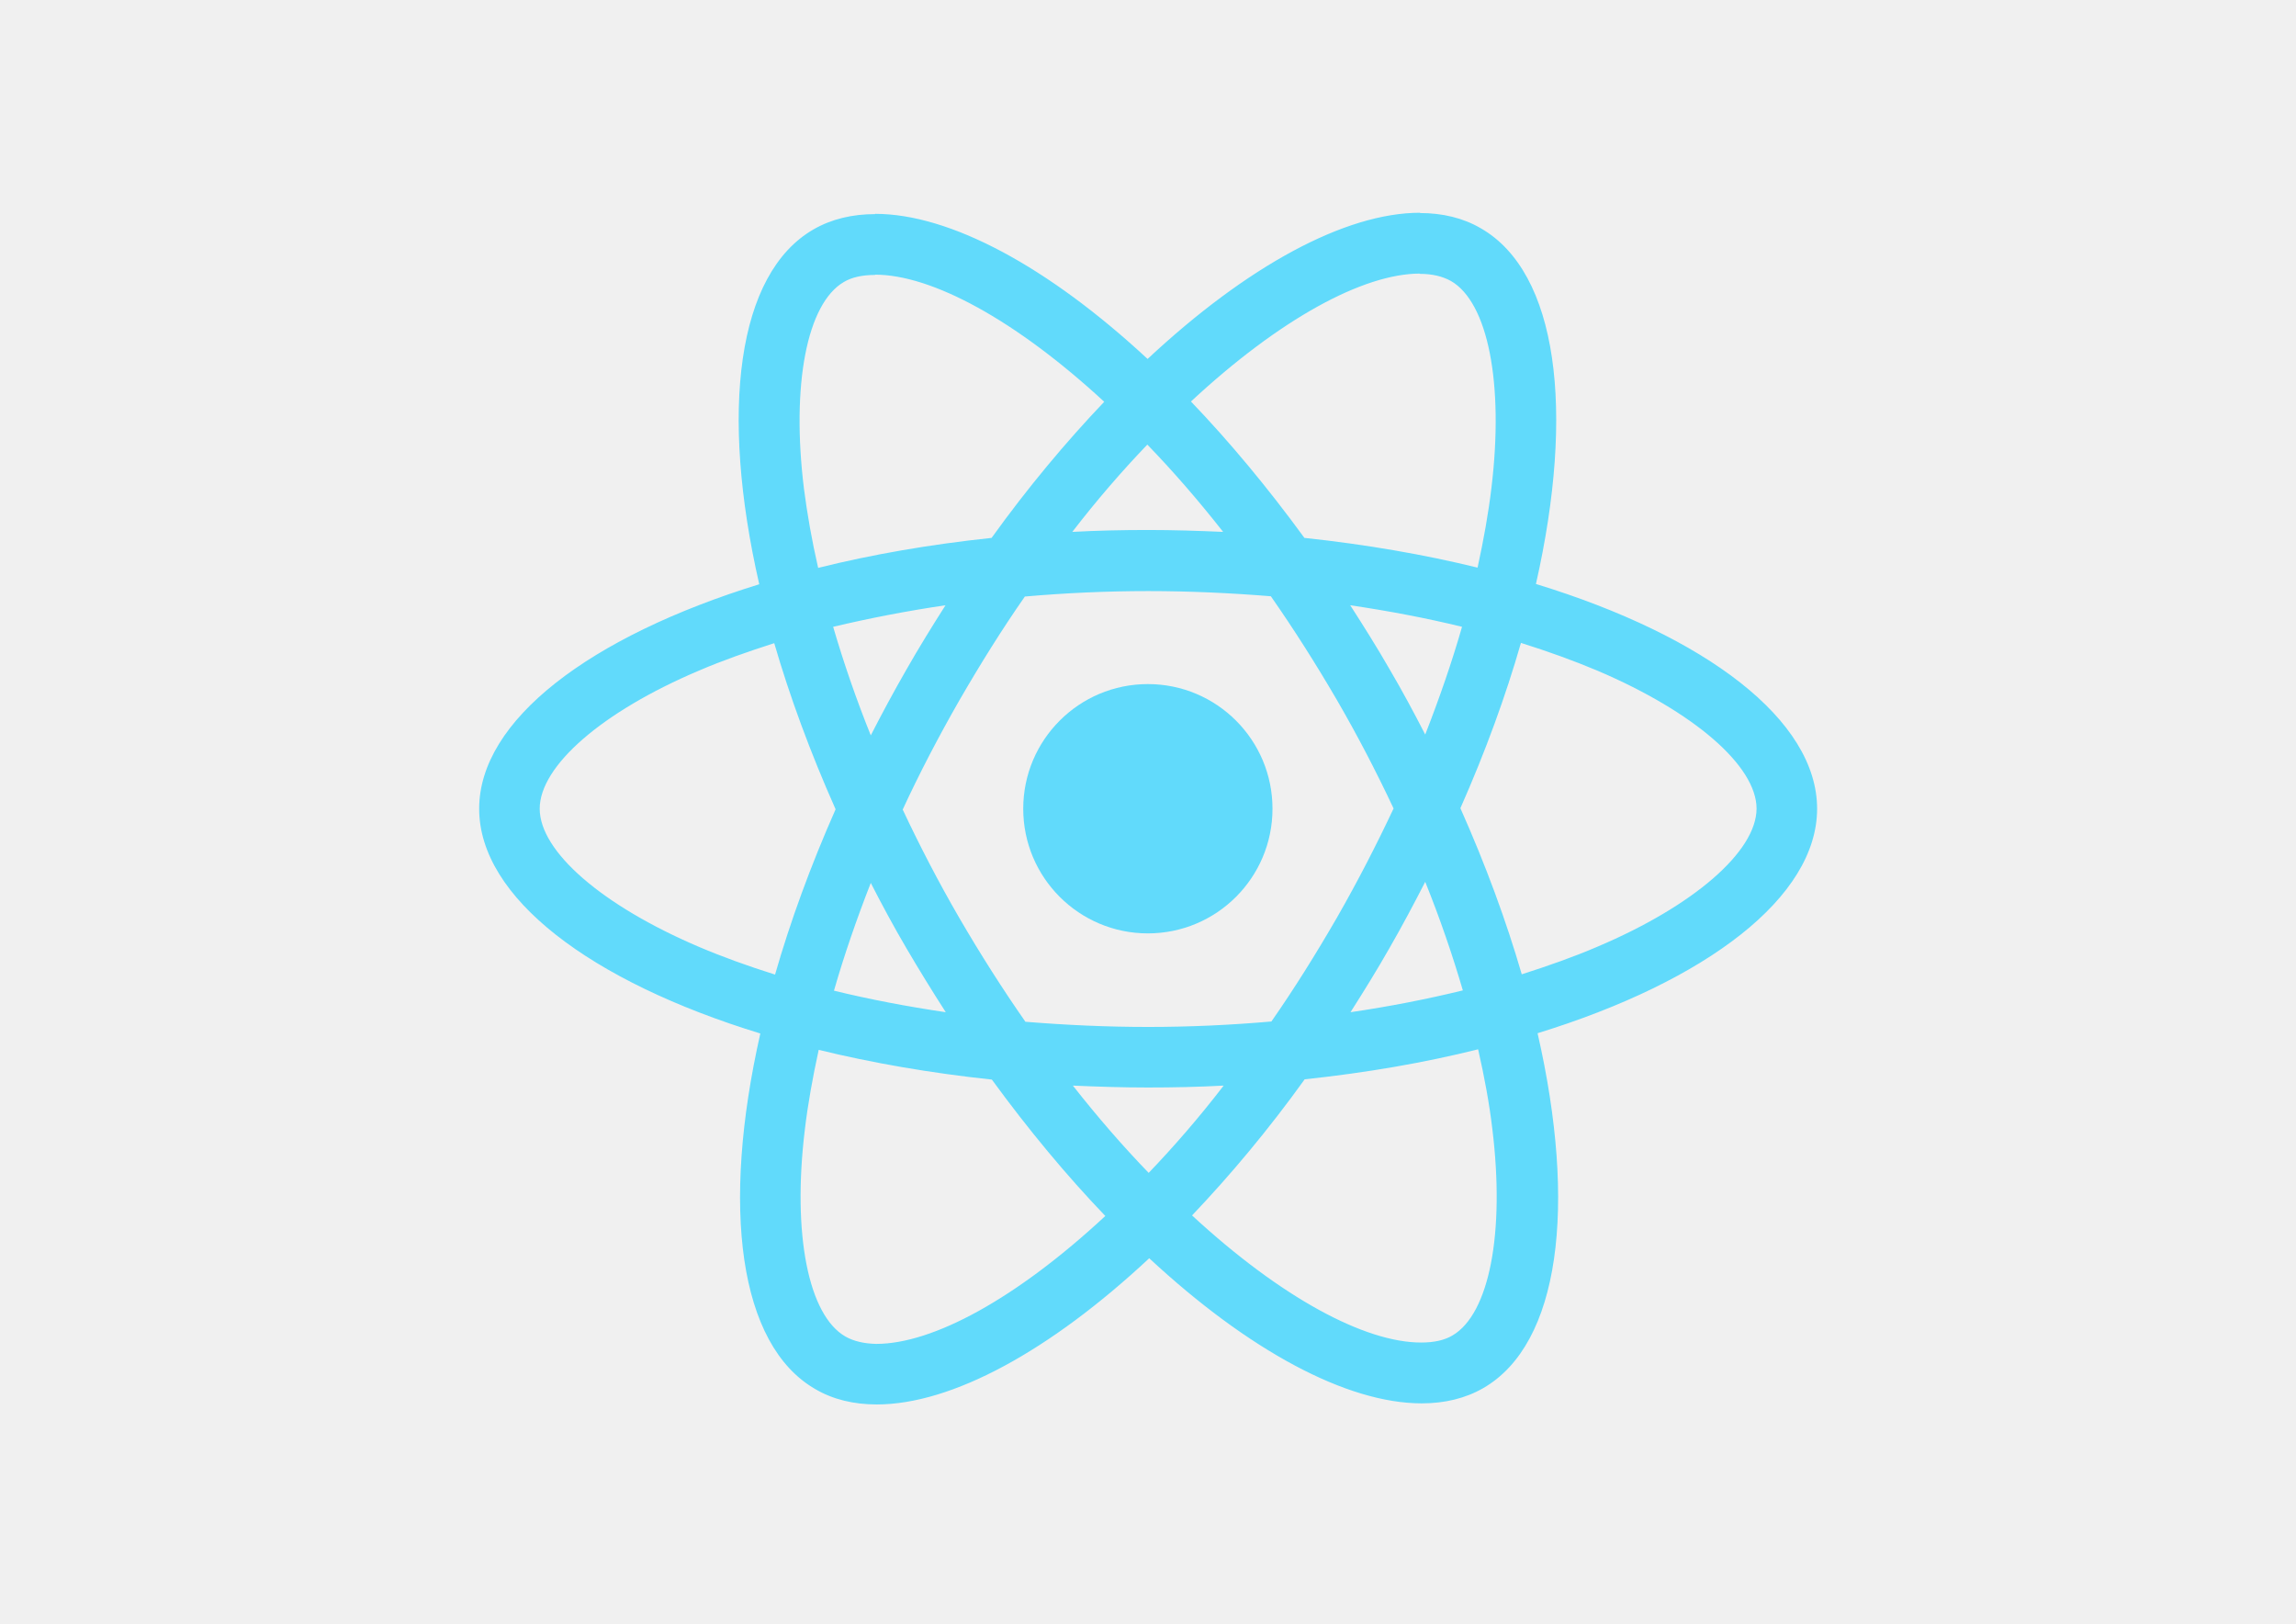
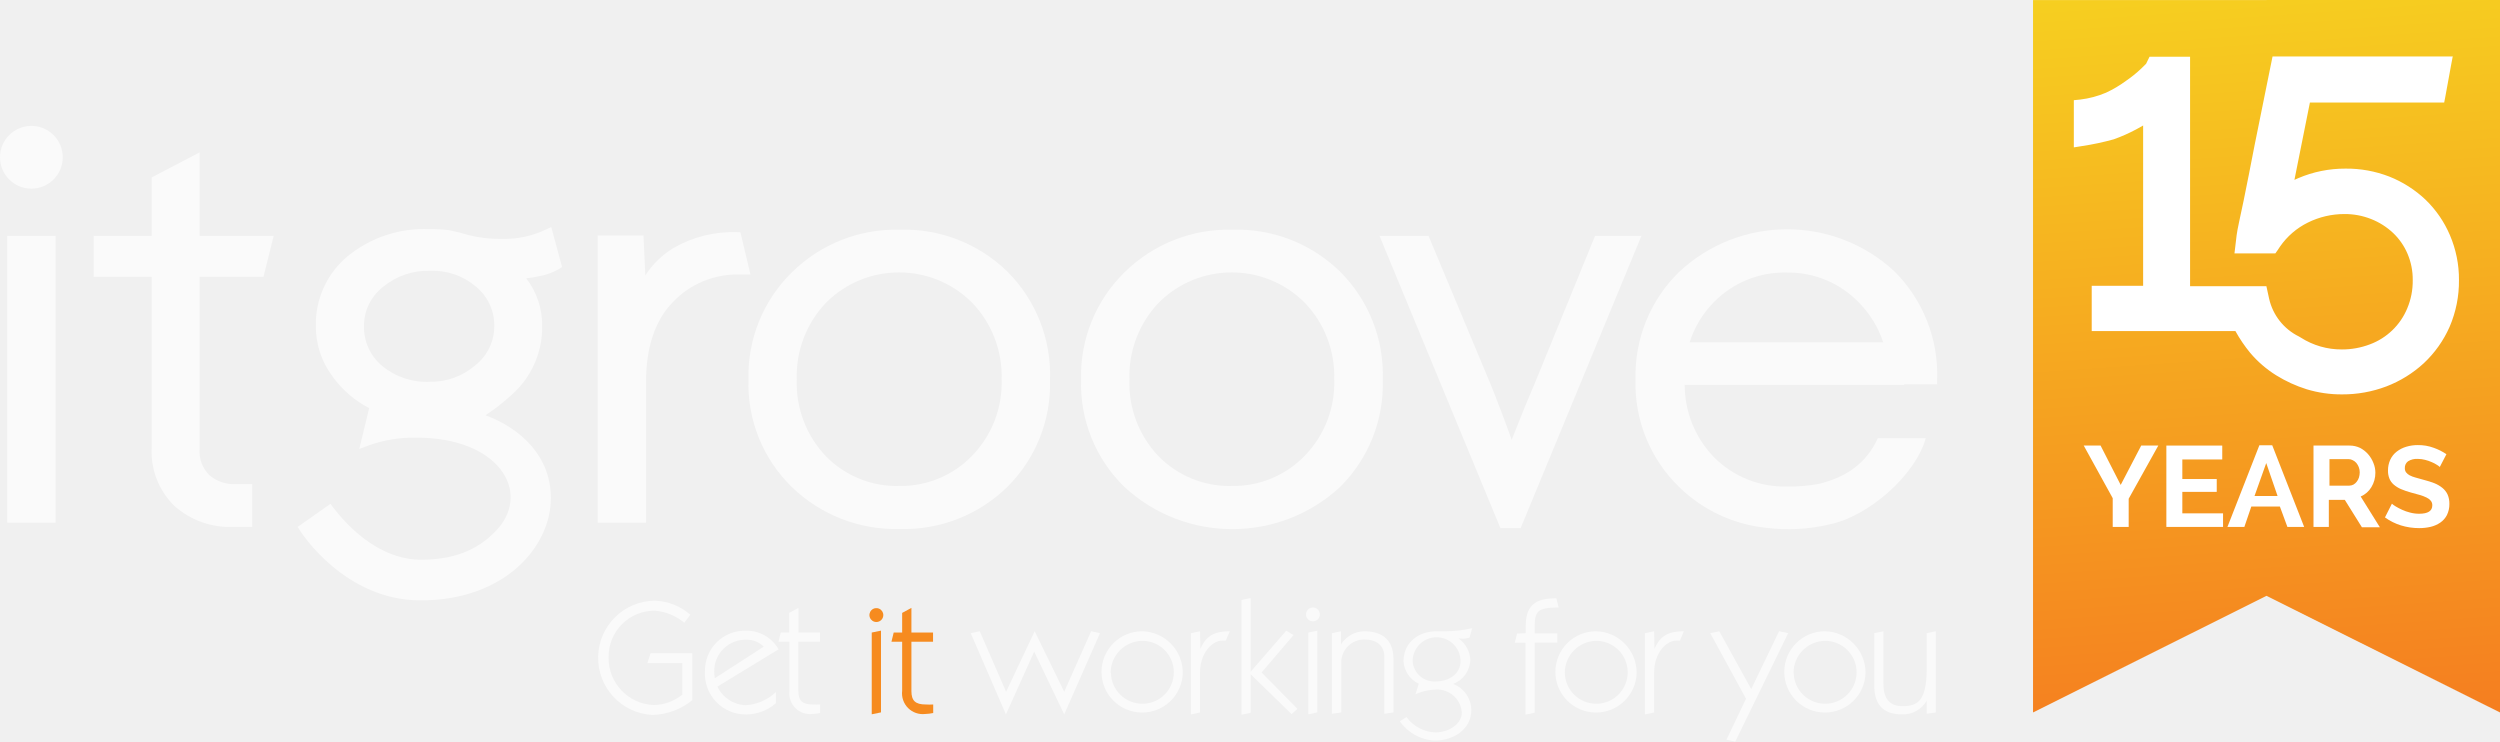
- <svg xmlns="http://www.w3.org/2000/svg" viewBox="0 0 841.9 595.3">
-   <g fill="#61DAFB">
-     <path d="M666.3 296.5c0-32.5-40.7-63.3-103.1-82.4 14.4-63.6 8-114.2-20.2-130.4-6.5-3.8-14.1-5.6-22.4-5.6v22.3c4.6 0 8.3.9 11.4 2.6 13.6 7.8 19.5 37.5 14.9 75.7-1.1 9.4-2.9 19.3-5.1 29.4-19.6-4.8-41-8.5-63.5-10.9-13.5-18.5-27.5-35.3-41.6-50 32.6-30.3 63.2-46.9 84-46.9V78c-27.5 0-63.5 19.6-99.9 53.6-36.4-33.8-72.4-53.2-99.9-53.2v22.3c20.7 0 51.4 16.5 84 46.6-14 14.7-28 31.4-41.3 49.9-22.6 2.4-44 6.1-63.6 11-2.3-10-4-19.7-5.2-29-4.7-38.2 1.1-67.9 14.6-75.8 3-1.8 6.9-2.6 11.5-2.6V78.5c-8.4 0-16 1.8-22.6 5.6-28.1 16.2-34.4 66.7-19.9 130.1-62.2 19.2-102.7 49.9-102.7 82.3 0 32.5 40.7 63.3 103.1 82.4-14.4 63.6-8 114.2 20.2 130.4 6.5 3.8 14.1 5.6 22.5 5.6 27.5 0 63.5-19.6 99.9-53.6 36.4 33.8 72.4 53.2 99.9 53.2 8.4 0 16-1.8 22.6-5.6 28.1-16.2 34.4-66.7 19.9-130.1 62-19.1 102.5-49.9 102.5-82.3zm-130.2-66.7c-3.7 12.9-8.3 26.2-13.5 39.5-4.1-8-8.4-16-13.1-24-4.6-8-9.5-15.8-14.4-23.4 14.2 2.1 27.9 4.7 41 7.9zm-45.8 106.5c-7.8 13.5-15.8 26.3-24.1 38.2-14.9 1.3-30 2-45.2 2-15.1 0-30.2-.7-45-1.9-8.3-11.9-16.4-24.6-24.2-38-7.6-13.1-14.5-26.4-20.8-39.8 6.2-13.4 13.2-26.8 20.7-39.9 7.8-13.5 15.8-26.3 24.1-38.2 14.9-1.3 30-2 45.2-2 15.1 0 30.2.7 45 1.9 8.3 11.9 16.4 24.6 24.2 38 7.6 13.1 14.5 26.4 20.8 39.8-6.3 13.4-13.2 26.8-20.7 39.9zm32.3-13c5.4 13.4 10 26.8 13.8 39.8-13.1 3.2-26.9 5.9-41.2 8 4.9-7.7 9.8-15.6 14.4-23.7 4.6-8 8.9-16.1 13-24.1zM421.2 430c-9.3-9.6-18.6-20.3-27.8-32 9 .4 18.2.7 27.5.7 9.4 0 18.7-.2 27.8-.7-9 11.7-18.3 22.4-27.5 32zm-74.4-58.9c-14.2-2.1-27.9-4.7-41-7.9 3.7-12.9 8.3-26.2 13.5-39.5 4.1 8 8.4 16 13.1 24 4.7 8 9.5 15.8 14.4 23.4zM420.7 163c9.3 9.6 18.6 20.3 27.8 32-9-.4-18.2-.7-27.5-.7-9.4 0-18.7.2-27.8.7 9-11.7 18.3-22.4 27.5-32zm-74 58.9c-4.9 7.7-9.8 15.6-14.4 23.7-4.6 8-8.9 16-13 24-5.4-13.4-10-26.8-13.8-39.8 13.1-3.1 26.9-5.8 41.2-7.9zm-90.5 125.2c-35.4-15.1-58.3-34.9-58.3-50.6 0-15.7 22.9-35.6 58.3-50.6 8.6-3.7 18-7 27.7-10.1 5.7 19.6 13.2 40 22.5 60.9-9.2 20.8-16.6 41.1-22.2 60.6-9.9-3.1-19.3-6.5-28-10.2zM310 490c-13.6-7.8-19.5-37.5-14.9-75.7 1.1-9.4 2.9-19.3 5.1-29.4 19.6 4.8 41 8.5 63.5 10.9 13.5 18.5 27.5 35.3 41.6 50-32.6 30.3-63.2 46.9-84 46.9-4.5-.1-8.3-1-11.3-2.7zm237.2-76.2c4.7 38.2-1.1 67.9-14.6 75.8-3 1.8-6.9 2.6-11.5 2.6-20.7 0-51.4-16.5-84-46.6 14-14.7 28-31.4 41.3-49.9 22.6-2.4 44-6.1 63.6-11 2.3 10.1 4.1 19.8 5.2 29.1zm38.5-66.7c-8.6 3.7-18 7-27.7 10.1-5.7-19.6-13.2-40-22.5-60.9 9.2-20.8 16.6-41.1 22.2-60.6 9.9 3.1 19.3 6.5 28.1 10.2 35.4 15.1 58.3 34.9 58.3 50.6-.1 15.7-23 35.6-58.4 50.6zM320.8 78.4z" />
-     <circle cx="420.9" cy="296.5" r="45.7" />
-     <path d="M520.5 78.1z" />
+ <svg xmlns="http://www.w3.org/2000/svg" viewBox="0 0 313.14 92.89">
+   <defs>
+     <style>.cls-1{fill:#fafafa;}.cls-2{fill:#f68b1f;}.cls-3{fill:#fafafa;}.cls-4{fill:url(#linear-gradient);}.cls-5{fill:#fff;}</style>
+     <linearGradient id="linear-gradient" x1="280.65" y1="-1.81" x2="287.14" y2="91.06" gradientUnits="userSpaceOnUse">
+       <stop offset="0" stop-color="#f6cf20" />
+       <stop offset="1" stop-color="#f57e20" />
+     </linearGradient>
+   </defs>
+   <g id="Layer_1" data-name="Layer 1">
+     <path class="cls-1" d="M86.71,87.7a8.19,8.19,0,0,1-5,1.85A7.16,7.16,0,0,1,82,75.24,7.1,7.1,0,0,1,86.47,77l-.76,1a6.61,6.61,0,0,0-3.66-1.51,5.75,5.75,0,0,0-5.82,5.82,5.88,5.88,0,0,0,5.64,6A5.79,5.79,0,0,0,85.47,87V83.05H81.09l.4-1.23h5.22Z" />
+     <path class="cls-1" d="M89.86,86a4.07,4.07,0,0,0,3.54,2.33,6,6,0,0,0,3.79-1.65v1.4a5.76,5.76,0,0,1-3.71,1.41,5.1,5.1,0,0,1-5.18-5.36A5,5,0,0,1,93.52,79a4.59,4.59,0,0,1,4,2.33Zm5.8-5a2.9,2.9,0,0,0-2.14-.87,3.92,3.92,0,0,0-4.06,4,3.8,3.8,0,0,0,.08.82Z" />
+     <path class="cls-1" d="M98.85,76.77l1.16-.63v3.09h2.7v1.15H100v6.18c0,1.22.51,1.68,1.79,1.68a7.47,7.47,0,0,0,.94,0v1.07a5.81,5.81,0,0,1-1,.12,2.59,2.59,0,0,1-2.85-2.85V80.38H97.51l.28-1.15h1.06Z" />
+     <path class="cls-2" d="M113,76.77l1.16-.63v3.09h2.71v1.15h-2.71v6.18c0,1.22.51,1.68,1.79,1.68a7.39,7.39,0,0,0,.94,0v1.07a5.7,5.7,0,0,1-1,.12A2.6,2.6,0,0,1,113,86.54V80.38h-1.34l.28-1.15H113Z" />
+     <path class="cls-1" d="M129.54,81.62,126,89.48h0l-4.41-10.17,1.13-.24,3.3,7.58,3.58-7.58,3.7,7.58,3.37-7.58,1.11.24L133.3,89.48h0Z" />
+     <path class="cls-1" d="M148.15,84.27a5.09,5.09,0,1,1-5.09-5.2A5.2,5.2,0,0,1,148.15,84.27Zm-9,0a3.94,3.94,0,1,0,3.94-4A4,4,0,0,0,139.12,84.27Z" />
+     <path class="cls-1" d="M150.36,81.29h0c.71-1.71,1.83-2.22,3.68-2.22l-.5,1.17a3.17,3.17,0,0,0-.45,0c-1.25,0-2.78,1.54-2.78,4v5l-1.14.24V79.31l1.14-.24Z" />
+     <path class="cls-1" d="M161.11,79l.91.55-4,4.68,4.49,4.55-.73.67-5.13-5v4.83l-1.14.24V75.15l1.14-.24v9.23Z" />
+     <path class="cls-1" d="M166.83,89.4V79.31l1.14-.24v1.64h0a3.51,3.51,0,0,1,2.87-1.64c1.92,0,3.7.75,3.7,3.5v6.67l-1.14.16V82.32c0-1.45-.93-2.22-2.52-2.22A2.88,2.88,0,0,0,168,82.81v6.43Z" />
+     <path class="cls-1" d="M176.17,89.82a4.71,4.71,0,0,0,3.62,1.92c1.61,0,3.31-1,3.31-2.5a3.09,3.09,0,0,0-3.21-2.87,6.87,6.87,0,0,0-2.59.58l.41-1.31a3.32,3.32,0,0,1-1.91-2.81c0-2.37,1.89-3.76,4.13-3.76.4,0,.81,0,1.21,0a16,16,0,0,0,3.26-.38l-.33,1.17a2.6,2.6,0,0,1-.87.14,2.48,2.48,0,0,1-.54-.06l0,0a3.51,3.51,0,0,1,1.51,2.73,3.34,3.34,0,0,1-2.16,3,3.52,3.52,0,0,1,2.28,3.28c0,2.4-2.24,3.81-4.56,3.81a5.61,5.61,0,0,1-4.39-2.42Zm.77-7a2.73,2.73,0,0,0,3,2.53c1.47,0,3-.91,3-2.53a3,3,0,0,0-6,0Z" />
+     <path class="cls-1" d="M191.11,79.31v-1c0-2.91,1.79-3.37,3.83-3.37l.29,1.15c-2.69,0-3,.5-3,2.45v.8h2.83v1.15h-2.83v8.78l-1.15.24v-9h-1.34l.28-1.15Z" />
+     <path class="cls-1" d="M205,84.27a5.09,5.09,0,1,1-5.09-5.2A5.2,5.2,0,0,1,205,84.27Zm-9,0a3.94,3.94,0,1,0,3.93-4A4,4,0,0,0,196,84.27Z" />
+     <path class="cls-1" d="M207.23,81.29h0c.71-1.71,1.84-2.22,3.68-2.22l-.49,1.17a3.24,3.24,0,0,0-.46,0c-1.25,0-2.77,1.54-2.77,4v5l-1.15.24V79.31l1.15-.24Z" />
+     <path class="cls-1" d="M214.22,79.31l1.13-.24,4,7.24,3.49-7.24,1.14.24-6.63,13.58-1.1-.24,2.45-5.13Z" />
+     <path class="cls-1" d="M233.67,84.27a5.09,5.09,0,1,1-5.08-5.2A5.19,5.19,0,0,1,233.67,84.27Zm-9,0a3.94,3.94,0,1,0,3.94-4A4,4,0,0,0,224.65,84.27Z" />
+     <path class="cls-1" d="M235.91,79.07v6.59c0,1.78.72,2.79,2.42,2.79,1.86,0,3-.67,3-4.67V79.31l1.14-.24V89.24l-1.14.16V87.76h0a3.4,3.4,0,0,1-3.11,1.72c-2.52,0-3.46-1.42-3.46-3.68V79.31Z" />
+     <rect class="cls-3" x="0.9" y="29.54" width="6.06" height="35.93" />
+     <path class="cls-3" d="M7.86,19.7a3.93,3.93,0,1,0-3.93,3.93A3.93,3.93,0,0,0,7.86,19.7Z" />
+     <path class="cls-2" d="M109.19,89.47V79.23l1.16-.24V89.23Z" />
+     <path class="cls-2" d="M110.64,77.05a.87.87,0,1,0-.87.86A.87.87,0,0,0,110.64,77.05Z" />
+     <path class="cls-1" d="M163.88,89.47V79.23L165,79V89.23Z" />
+     <path class="cls-1" d="M165.32,77.05a.87.87,0,1,0-1.73,0,.87.87,0,0,0,1.73,0Z" />
+     <path class="cls-3" d="M29.54,60.64a4.74,4.74,0,0,1-3.31-1.12A4.16,4.16,0,0,1,25,56.22V34.67h8l1.28-5.13H25V19.09L19,22.22v7.32H11.73v5.13H19V56.06a9.48,9.48,0,0,0,2.88,7.34,10.42,10.42,0,0,0,7.3,2.6h2.41V60.63Z" />
+     <path class="cls-3" d="M68.35,28.76A11.86,11.86,0,0,1,63,29.92a16.16,16.16,0,0,1-4.27-.46,23.63,23.63,0,0,0-2.53-.64,18.35,18.35,0,0,0-2.43-.12,15.15,15.15,0,0,0-10.21,3.38,11.07,11.07,0,0,0-4,8.74,10.35,10.35,0,0,0,2.07,6.3,13,13,0,0,0,4.61,4L45,56.24l1.1-.42a16.7,16.7,0,0,1,6.09-1c10.35,0,14.3,6.79,10.14,11.44-2,2.21-4.83,3.85-9.61,3.85-4.13,0-8-2.67-11-6.56l-.33-.44L37.28,66l.29.45c.22.36,5.67,8.75,15.1,8.75C63.21,75.22,69,68.47,69,62.39c0-5.22-3.73-8.71-8.19-10.38A25.06,25.06,0,0,0,64,49.53a11.26,11.26,0,0,0,3.91-8.67,9.56,9.56,0,0,0-2-6,15.65,15.65,0,0,0,1.69-.28,7.35,7.35,0,0,0,2.46-.91l.34-.23-1.35-5ZM61.91,40.82a6.21,6.21,0,0,1-2.38,4.94,8.45,8.45,0,0,1-5.68,2.06,8.71,8.71,0,0,1-6-2,6.32,6.32,0,0,1-2.26-5A6.17,6.17,0,0,1,48,35.92a8.78,8.78,0,0,1,5.88-2,8.32,8.32,0,0,1,5.76,2A6.26,6.26,0,0,1,61.91,40.82Z" />
+     <path class="cls-3" d="M92.33,29.08a14.89,14.89,0,0,0-8,2,11.09,11.09,0,0,0-3.5,3.41l-.23-5H74.86V65.47h6.06V47.85c0-4.33,1.12-7.7,3.35-10a11.1,11.1,0,0,1,8.29-3.47H94l-1.26-5.29Z" />
+     <path class="cls-3" d="M112.67,28.77a18.53,18.53,0,0,0-13.49,5.35,18.14,18.14,0,0,0-5.43,13.42A18,18,0,0,0,99.18,61a18.7,18.7,0,0,0,13.49,5.26A18.5,18.5,0,0,0,126.16,61a18.12,18.12,0,0,0,5.36-13.42A18.23,18.23,0,0,0,126.16,34,18.5,18.5,0,0,0,112.67,28.77Zm0,32.1a12.41,12.41,0,0,1-9.23-3.73,13.26,13.26,0,0,1-3.64-9.6,13.3,13.3,0,0,1,3.68-9.64,12.93,12.93,0,0,1,18.27,0,13.27,13.27,0,0,1,3.71,9.6,13.11,13.11,0,0,1-3.71,9.6A12.39,12.39,0,0,1,112.67,60.87Z" />
+     <path class="cls-3" d="M154.34,28.77a18.54,18.54,0,0,0-13.5,5.35,18.14,18.14,0,0,0-5.43,13.42A18,18,0,0,0,140.85,61a19.91,19.91,0,0,0,27,0,18.11,18.11,0,0,0,5.35-13.42A18.22,18.22,0,0,0,167.83,34,18.5,18.5,0,0,0,154.34,28.77Zm0,32.1a12.4,12.4,0,0,1-9.23-3.73,13.22,13.22,0,0,1-3.64-9.6,13.3,13.3,0,0,1,3.68-9.64,12.92,12.92,0,0,1,18.26,0,13.27,13.27,0,0,1,3.71,9.6,13.07,13.07,0,0,1-3.71,9.6A12.37,12.37,0,0,1,154.34,60.87Z" />
+     <path class="cls-3" d="M199.79,29.55l-7.43,18.17c-.42,1-.87,2.06-1.37,3.26-.39,1-.94,2.34-1.64,4.11-.36-1-.81-2.25-1.36-3.68-1.11-2.92-1.38-3.53-1.46-3.7l-7.6-18.17h-6.14l15,36.26.15.35h2.53L205.6,29.54Z" />
+     <path class="cls-3" d="M238.5,48.14h4.14c0-.2,0-.4,0-.6A18.23,18.23,0,0,0,237.3,34a19.79,19.79,0,0,0-27,.08,18.11,18.11,0,0,0-5.44,13.42A18,18,0,0,0,210.32,61a18.29,18.29,0,0,0,10.9,5.11,22.26,22.26,0,0,0,7.86-.41c5-1,10.87-6.23,12.13-10.81l-6,0c-1.42,3.1-3.89,4.86-7.35,5.71a19.46,19.46,0,0,1-4,.34h0a12.41,12.41,0,0,1-9.23-3.73,13,13,0,0,1-3.61-9H238.5Zm-14.69-14a12.24,12.24,0,0,1,9.07,3.8,12.66,12.66,0,0,1,3,4.94H211.64a12.5,12.5,0,0,1,3-5A12.34,12.34,0,0,1,223.81,34.14Z" />
+   </g>
+   <g id="Layer_3" data-name="Layer 3">
+     <polygon class="cls-4" points="313.14 0 283.89 0 283.89 0.01 254.65 0.01 254.65 89.24 283.89 74.63 313.14 89.24 313.14 0" />
+     <path class="cls-5" d="M293.35,49a14.79,14.79,0,0,1-4.29-.63,15.87,15.87,0,0,1-3.74-1.71,13.27,13.27,0,0,1-3.12-2.71A17.08,17.08,0,0,1,280.26,41H262.51V36.24H269V14.93c-.47.31-1,.6-1.48.87A22.36,22.36,0,0,1,264.68,17a33.86,33.86,0,0,1-3.95.83l-.51.07V13l.4,0A12.33,12.33,0,0,0,264,12a14.68,14.68,0,0,0,2.57-1.52,16,16,0,0,0,1.95-1.58c.38-.37.58-.57.67-.67l.34-.69h4.37v28.7h9.65l.26,1.21a7.47,7.47,0,0,0,3.94,5l.22.14a9.9,9.9,0,0,0,5.38,1.55,10.23,10.23,0,0,0,3.68-.67,8.81,8.81,0,0,0,3-1.86,8.93,8.93,0,0,0,2-2.88,9.28,9.28,0,0,0,.72-3.7,8.6,8.6,0,0,0-.7-3.51,8.21,8.21,0,0,0-1.9-2.74A9.17,9.17,0,0,0,297.2,27a9.39,9.39,0,0,0-3.53-.66,10.55,10.55,0,0,0-4.77,1.12,9.42,9.42,0,0,0-3.65,3.16l-.46.67h-4.42l.22-1.73c0-.33.14-.85.31-1.68l.56-2.63q.32-1.5.66-3.3t.72-3.69q.86-4.26,1.92-9.48L285,7.55h21.67l-.89,4.84H289l-2.19,10.93c.4-.22.82-.42,1.25-.61a14.59,14.59,0,0,1,5.75-1.16,14.23,14.23,0,0,1,5.33,1,13.37,13.37,0,0,1,4.38,2.79,13.12,13.12,0,0,1,3,4.31,13.57,13.57,0,0,1,1.09,5.43,14,14,0,0,1-1.15,5.68,13.25,13.25,0,0,1-3.13,4.42A13.9,13.9,0,0,1,298.75,48,15,15,0,0,1,293.35,49Z" />
+     <path class="cls-5" d="M306.15,8l-.73,4H288.61l-2.46,12.26a13.47,13.47,0,0,1,2.06-1.09A14,14,0,0,1,293.78,22,13.85,13.85,0,0,1,299,23a13,13,0,0,1,4.24,2.7,12.74,12.74,0,0,1,2.89,4.16,13.28,13.28,0,0,1,1.05,5.26,13.58,13.58,0,0,1-1.11,5.5,12.76,12.76,0,0,1-3,4.28,13.66,13.66,0,0,1-4.4,2.72,14.58,14.58,0,0,1-5.24,1,14.23,14.23,0,0,1-4.16-.6,15.23,15.23,0,0,1-3.64-1.67,13.2,13.2,0,0,1-3-2.61,17.91,17.91,0,0,1-2-3H263V36.68h6.44V14.1a17.79,17.79,0,0,1-2.13,1.31,19,19,0,0,1-2.73,1.21,34,34,0,0,1-3.87.81V13.34a12.57,12.57,0,0,0,3.52-.93,15.43,15.43,0,0,0,2.64-1.56,16,16,0,0,0,2-1.62c.47-.45.66-.65.74-.73l.25-.51h3.65v28.7h9.73l.19.87a7.87,7.87,0,0,0,4.14,5.3l.21.13a10.3,10.3,0,0,0,5.62,1.62,10.68,10.68,0,0,0,3.84-.7,9,9,0,0,0,5.16-5,9.66,9.66,0,0,0,.76-3.88,9.06,9.06,0,0,0-.73-3.68,8.87,8.87,0,0,0-2-2.89,9.48,9.48,0,0,0-3-1.91,9.81,9.81,0,0,0-3.69-.69,11.13,11.13,0,0,0-5,1.16,10,10,0,0,0-3.81,3.31l-.33.48h-3.69l.16-1.24c0-.31.13-.83.3-1.64s.35-1.62.56-2.63.43-2.11.66-3.31.48-2.43.72-3.68q.86-4.26,1.92-9.48l.18-.88h20.78m1.06-.88H284.65l-.14.7-.18.88q-1.06,5.24-1.92,9.49-.37,1.88-.72,3.69c-.23,1.19-.45,2.29-.66,3.29s-.4,1.88-.56,2.63-.28,1.37-.32,1.72L280,30.74l-.12,1H285l.27-.38.32-.48a9.2,9.2,0,0,1,3.48-3,10.27,10.27,0,0,1,4.58-1.07,8.92,8.92,0,0,1,3.36.63,8.64,8.64,0,0,1,2.73,1.73,7.79,7.79,0,0,1,1.81,2.6,8.21,8.21,0,0,1,.66,3.33,8.82,8.82,0,0,1-.69,3.53,8.12,8.12,0,0,1-4.67,4.5,9.78,9.78,0,0,1-3.52.64,9.45,9.45,0,0,1-5.15-1.49l-.22-.13a7,7,0,0,1-3.74-4.74l-.19-.87-.15-.69h-9.56V7.11h-5.08L269,7.6l-.19.39-.62.61a15.32,15.32,0,0,1-1.9,1.53,14.52,14.52,0,0,1-2.5,1.48,11.8,11.8,0,0,1-3.23.86l-.8.08v5.91l1-.16a33,33,0,0,0,4-.85,20.61,20.61,0,0,0,2.84-1.26c.29-.15.57-.31.84-.47V35.8h-6.44v5.67H280a17.9,17.9,0,0,0,1.86,2.74A13.91,13.91,0,0,0,285.09,47a16.74,16.74,0,0,0,3.84,1.76,15,15,0,0,0,4.42.64,15.48,15.48,0,0,0,5.56-1,14.66,14.66,0,0,0,4.68-2.9,13.91,13.91,0,0,0,3.24-4.57A14.43,14.43,0,0,0,308,35.07a14,14,0,0,0-1.13-5.61A13.55,13.55,0,0,0,303.8,25a14.23,14.23,0,0,0-4.52-2.88,14.73,14.73,0,0,0-5.5-1,14.88,14.88,0,0,0-5.92,1.2l-.47.21,1.94-9.69h16.82l.14-.72.73-4,.19-1Z" />
+     <path class="cls-5" d="M263.11,55.81l2.52,4.93,2.57-4.93h2.14l-3.71,6.66V66h-2v-3.6L261,55.81Z" />
+     <path class="cls-5" d="M278.45,64.3V66h-7.1V55.81h7v1.74h-5V60h4.31v1.61h-4.31V64.3Z" />
+     <path class="cls-5" d="M279,66l4-10.23h1.61l4,10.23h-2.1l-.94-2.55h-3.58L281.12,66ZM283.86,58l-1.47,4.13h2.89Z" />
+     <path class="cls-5" d="M289.78,66V55.81h4.52a3,3,0,0,1,1.31.29,3.46,3.46,0,0,1,1,.78,3.65,3.65,0,0,1,.67,1.1,3.18,3.18,0,0,1,.25,1.23,3.42,3.42,0,0,1-.5,1.81,2.87,2.87,0,0,1-1.34,1.17l2.4,3.85h-2.25l-2.14-3.43h-2V66Zm2-5.17h2.49a1.14,1.14,0,0,0,.51-.13,1.29,1.29,0,0,0,.41-.36,1.62,1.62,0,0,0,.28-.52,2.27,2.27,0,0,0,.1-.65,1.76,1.76,0,0,0-.12-.66,1.85,1.85,0,0,0-.31-.53,1.34,1.34,0,0,0-.45-.34,1,1,0,0,0-.51-.13h-2.4Z" />
+     <path class="cls-5" d="M305.6,58.49a2.08,2.08,0,0,0-.37-.27,3.9,3.9,0,0,0-.65-.34,4.94,4.94,0,0,0-.82-.28,3.56,3.56,0,0,0-.91-.12,2.06,2.06,0,0,0-1.23.3,1,1,0,0,0-.4.85.88.88,0,0,0,.15.53,1.37,1.37,0,0,0,.44.37,3.49,3.49,0,0,0,.73.28l1,.28c.5.13,1,.28,1.37.43a3.9,3.9,0,0,1,1,.58,2.32,2.32,0,0,1,.66.83,2.76,2.76,0,0,1,.23,1.18,3.06,3.06,0,0,1-.31,1.41,2.6,2.6,0,0,1-.83.94,3.59,3.59,0,0,1-1.21.53,6.17,6.17,0,0,1-1.44.16,7.73,7.73,0,0,1-2.28-.34,7,7,0,0,1-2-1l.87-1.72a3.06,3.06,0,0,0,.47.34,8.35,8.35,0,0,0,.8.42,5.65,5.65,0,0,0,1,.35,4.37,4.37,0,0,0,1.15.15c1.09,0,1.64-.35,1.64-1.05a.86.86,0,0,0-.19-.58,1.51,1.51,0,0,0-.53-.4,5,5,0,0,0-.84-.32c-.32-.1-.69-.2-1.09-.3a10,10,0,0,1-1.28-.44,3.55,3.55,0,0,1-.9-.56,2,2,0,0,1-.54-.75,2.59,2.59,0,0,1-.18-1,3.18,3.18,0,0,1,.29-1.38,2.74,2.74,0,0,1,.8-1,3.62,3.62,0,0,1,1.19-.61,4.89,4.89,0,0,1,1.45-.21,5.51,5.51,0,0,1,2,.34,7,7,0,0,1,1.59.8Z" />
  </g>
</svg>
